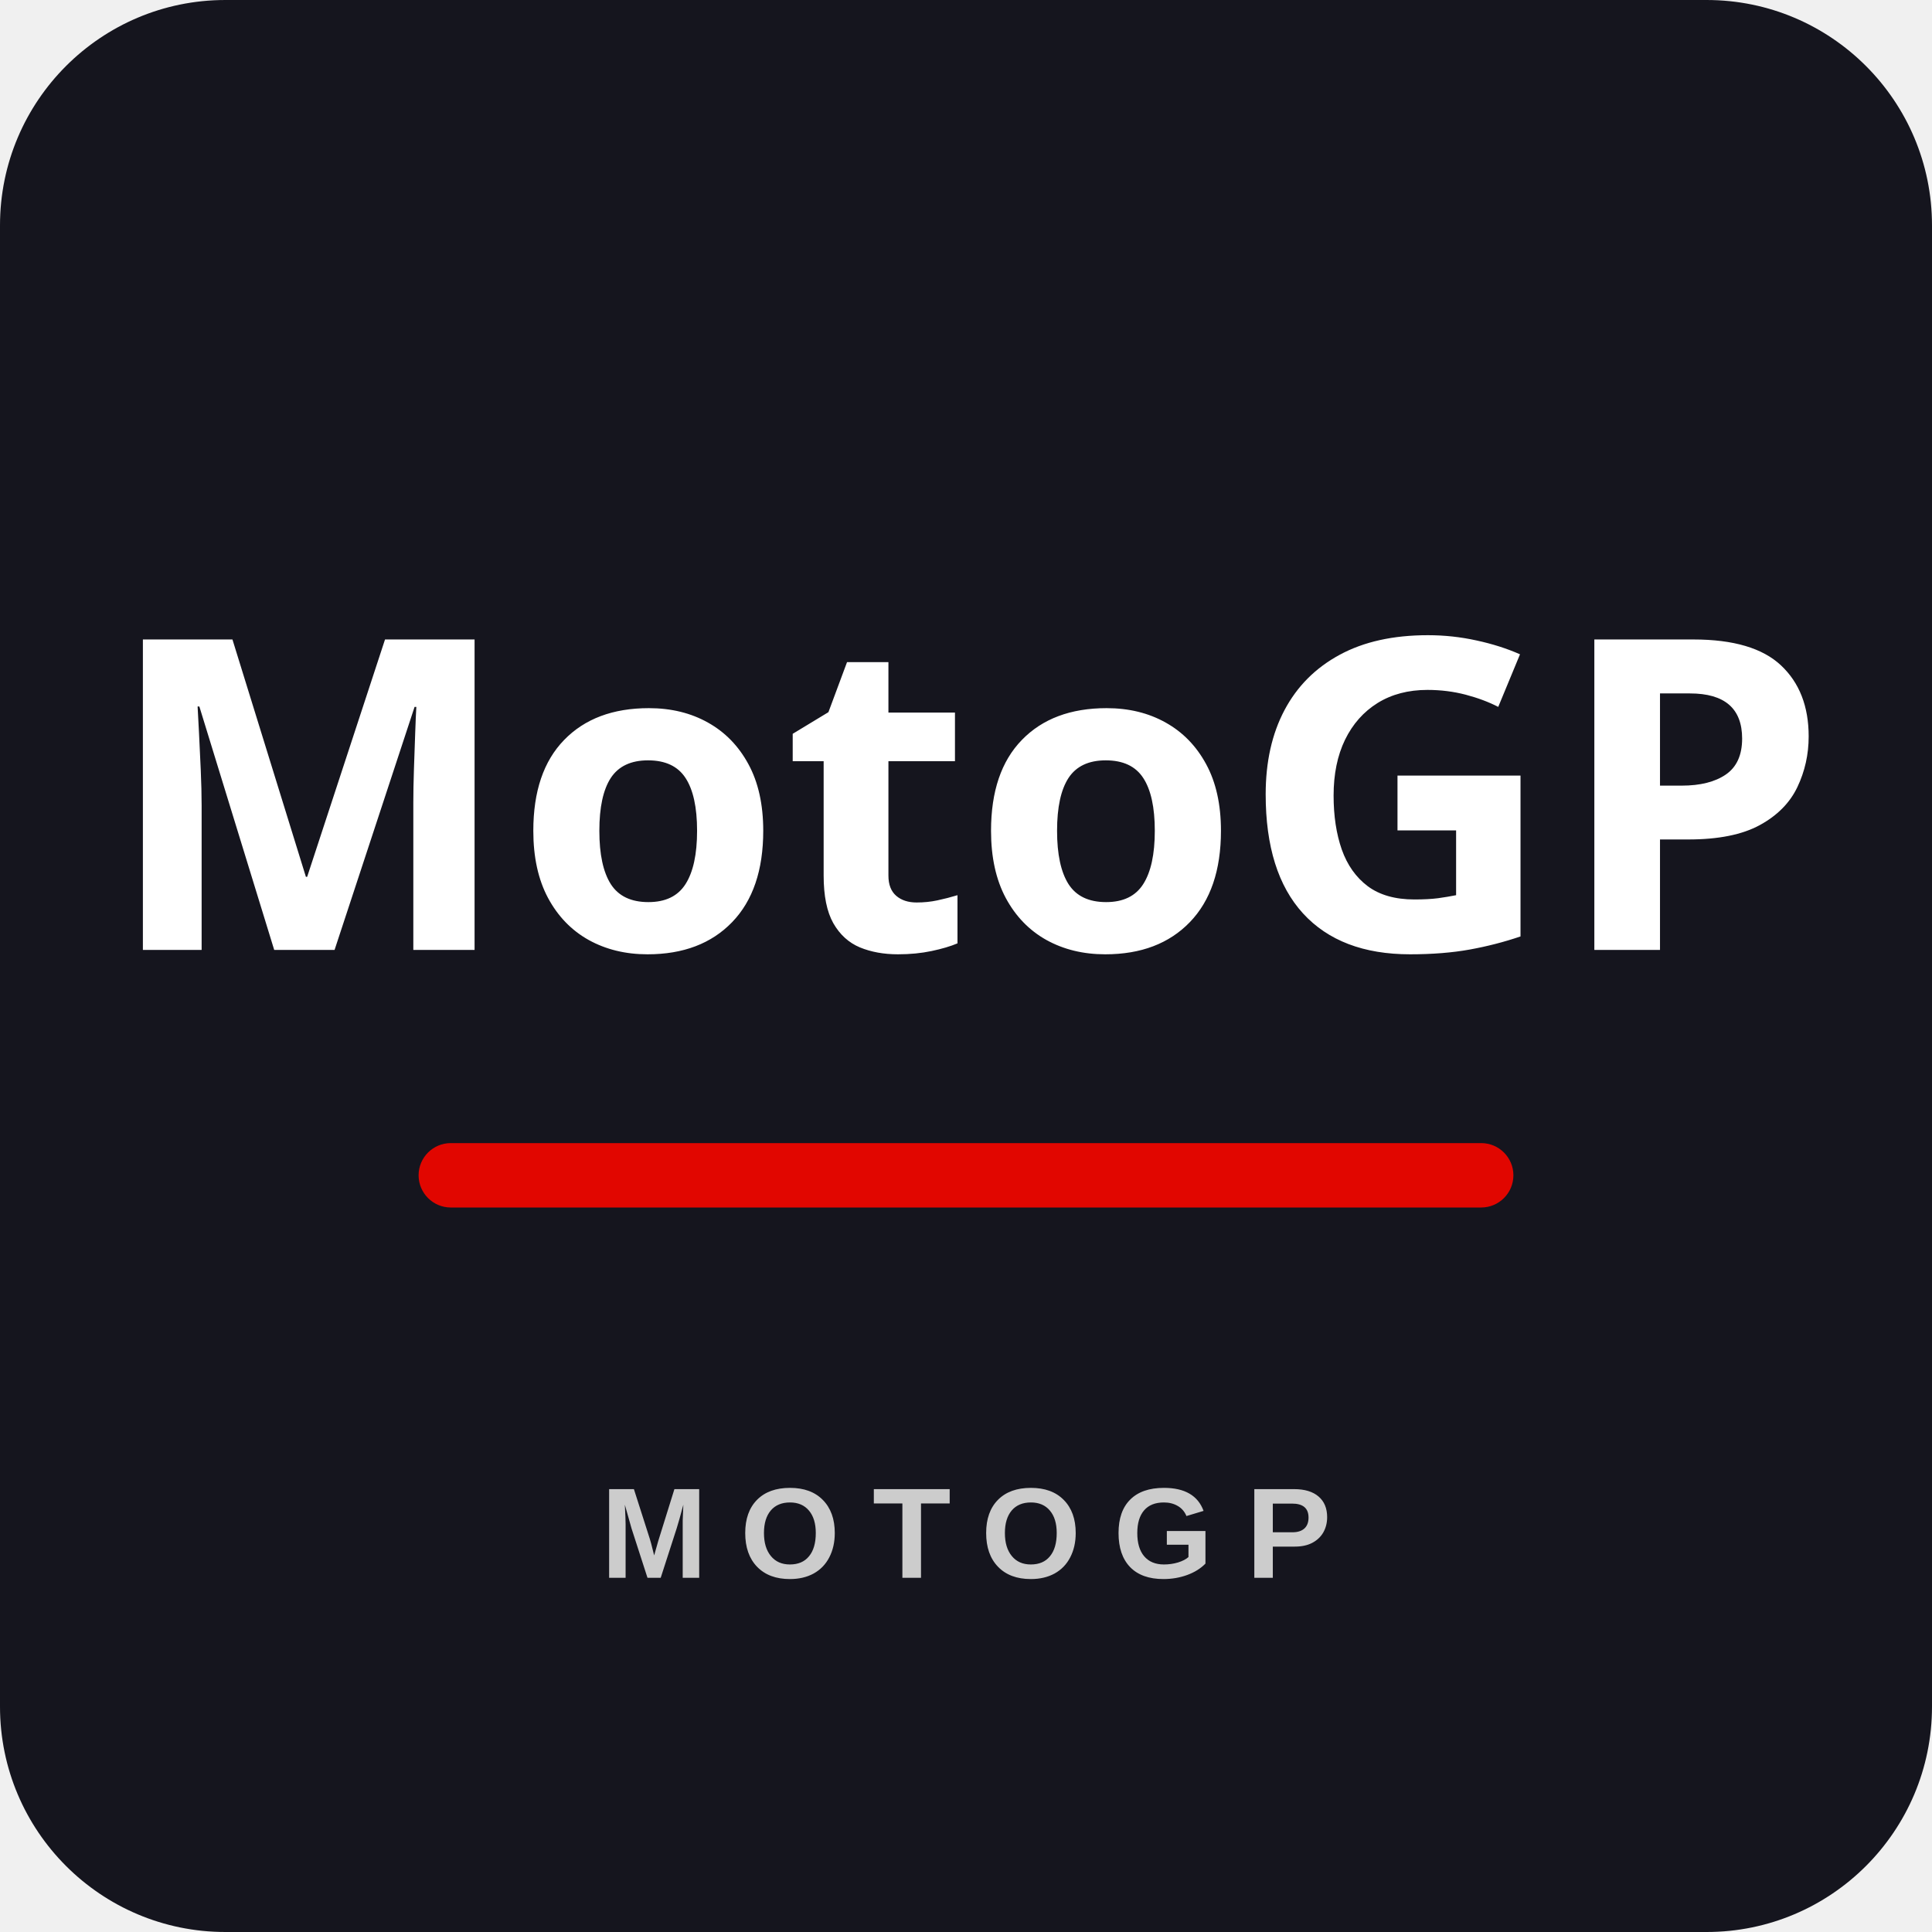
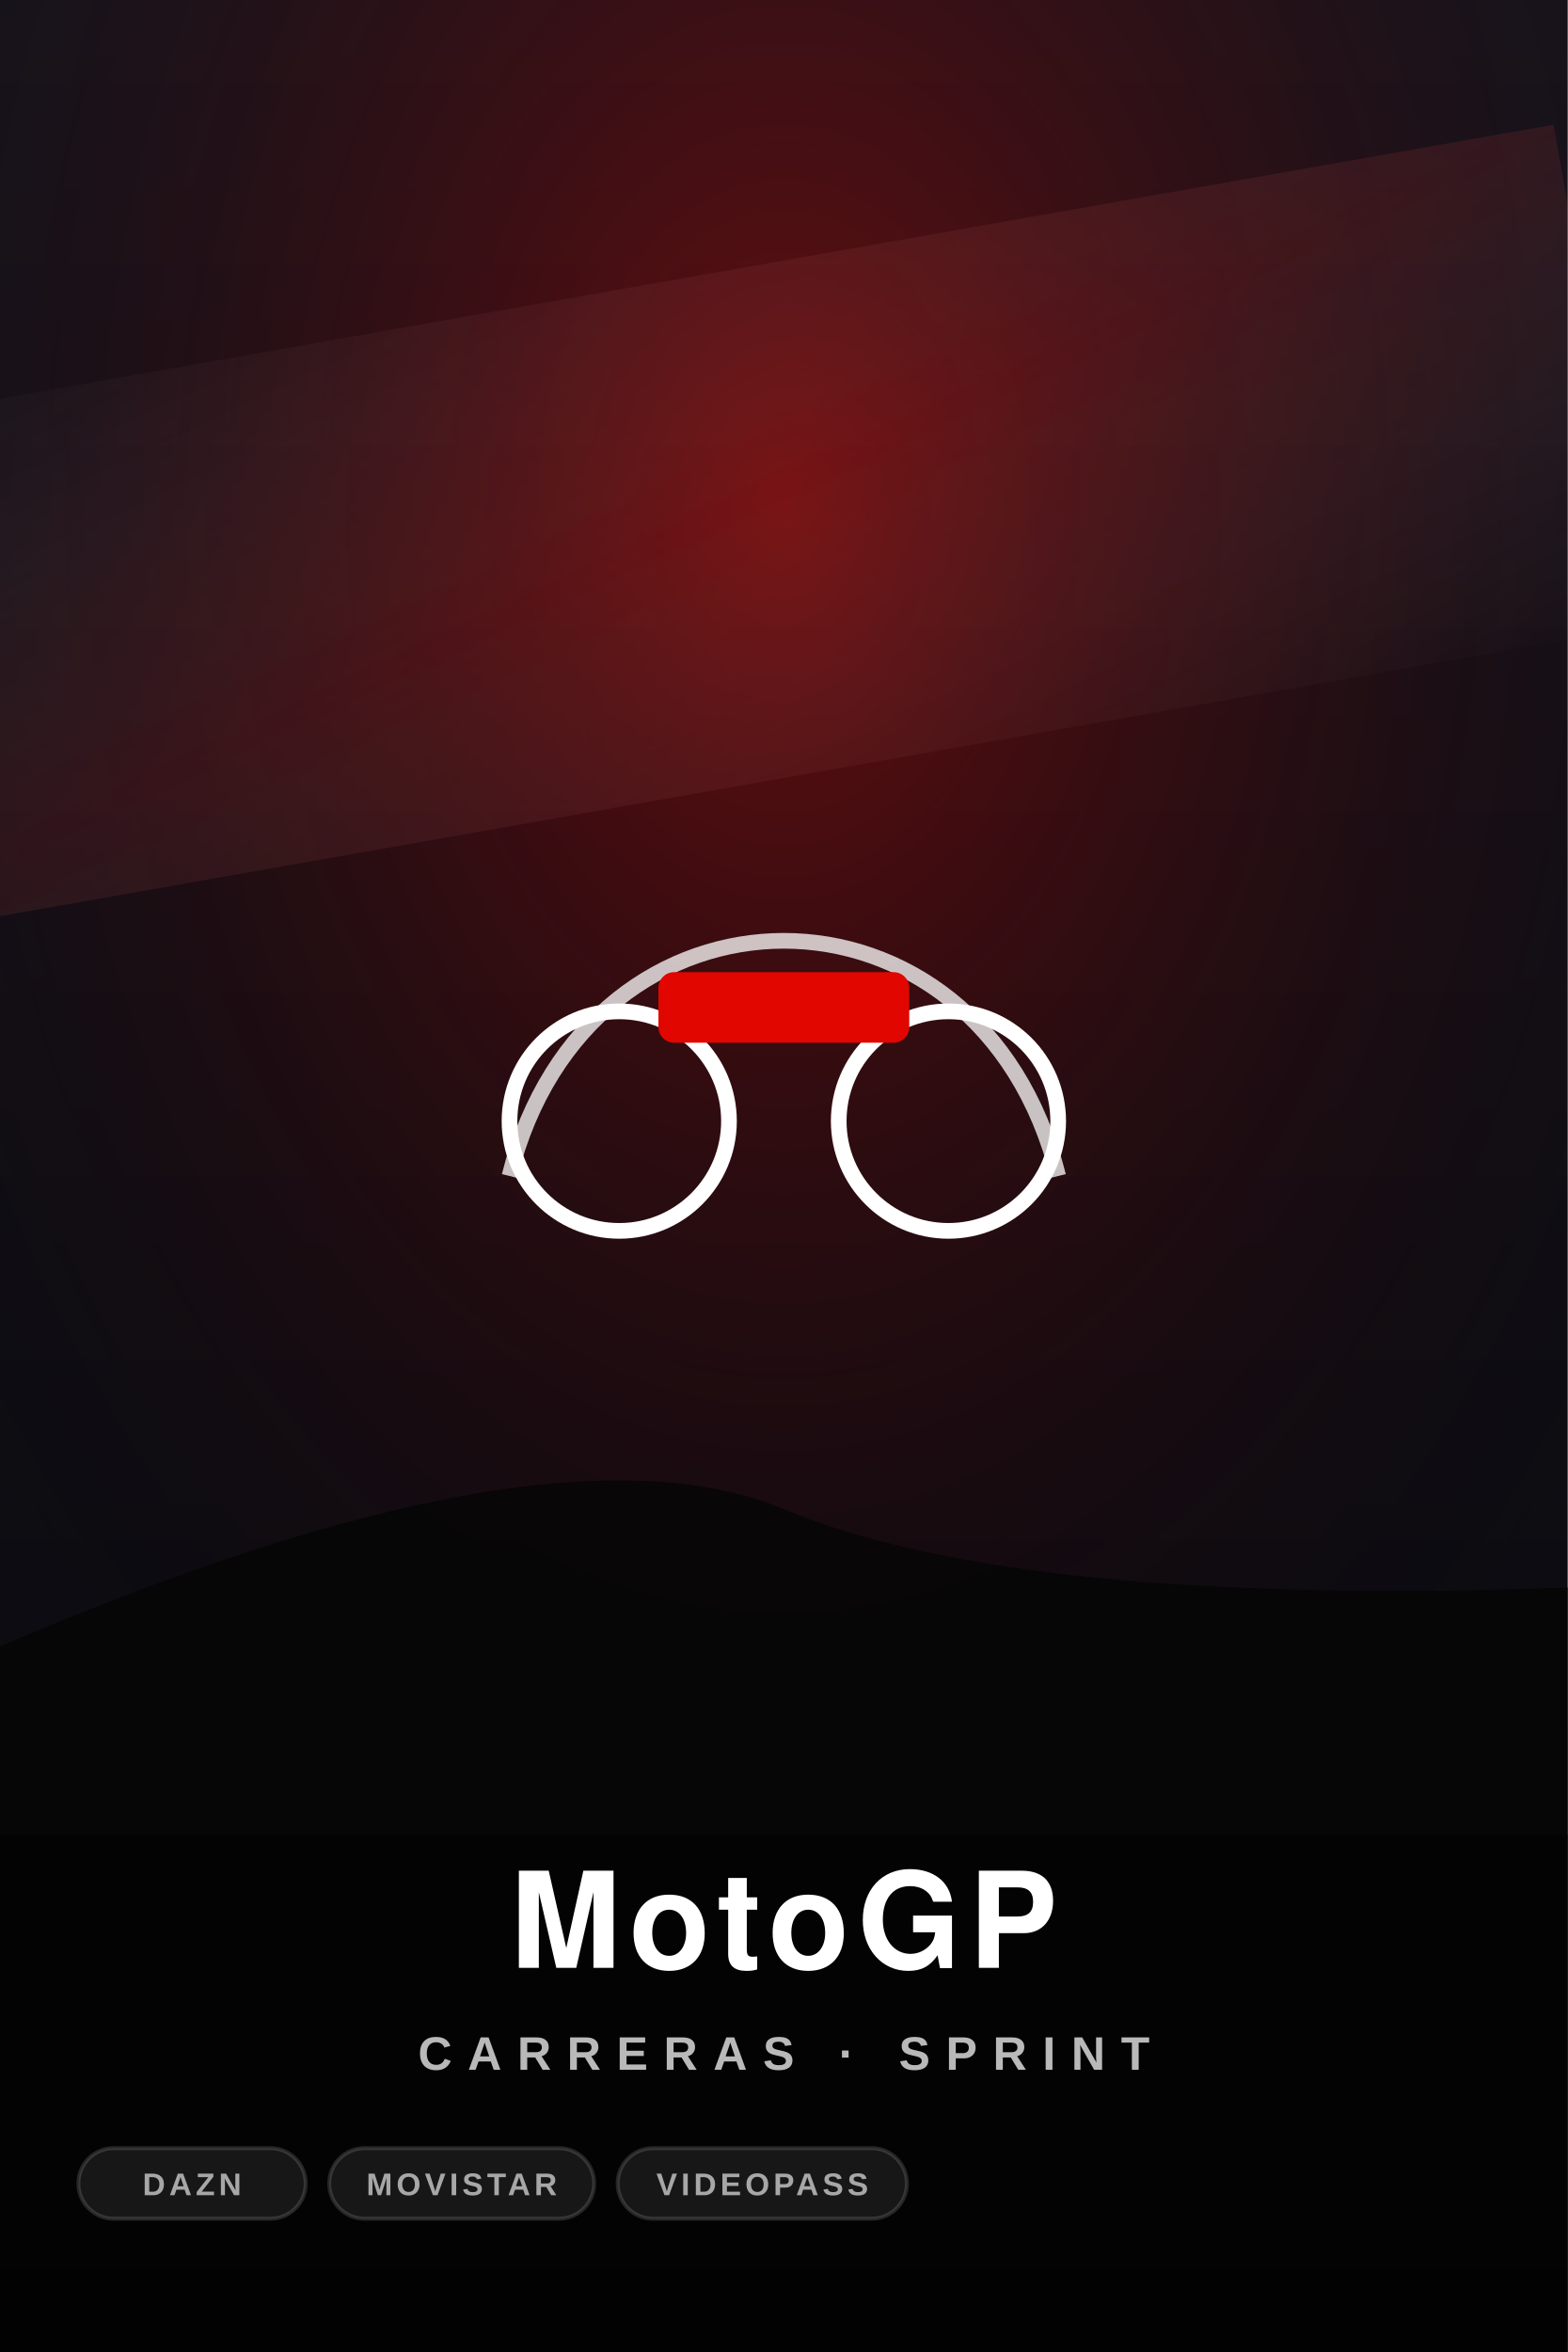
- <svg xmlns="http://www.w3.org/2000/svg" viewBox="0 0 240 240" role="img" aria-label="MotoGP">
-   <rect width="240" height="240" rx="28" fill="#15151e" />
-   <text x="120" y="118" text-anchor="middle" fill="#ffffff" font-family="Arial Black, sans-serif" font-size="54" font-weight="900">MotoGP</text>
-   <rect x="52" y="142" width="136" height="8" rx="4" fill="#e10600" />
-   <text x="120" y="196" text-anchor="middle" fill="#cccccc" font-family="Arial, sans-serif" font-size="16" font-weight="700" letter-spacing="4">MOTOGP</text>
+ <svg xmlns="http://www.w3.org/2000/svg" viewBox="0 0 400 600" role="img" aria-label="MotoGP">
+   <defs>
+     <linearGradient id="sky" x1="0%" y1="0%" x2="0%" y2="100%">
+       <stop offset="0%" stop-color="#15151e" />
+       <stop offset="100%" stop-color="#08080c" />
+     </linearGradient>
+     <radialGradient id="glow" cx="50%" cy="22%" r="68%">
+       <stop offset="0%" stop-color="#e10600" stop-opacity="0.42" />
+       <stop offset="100%" stop-color="#000" stop-opacity="0" />
+     </radialGradient>
+     <linearGradient id="beam" x1="0%" y1="0%" x2="100%" y2="100%">
+       <stop offset="0%" stop-color="#fff" stop-opacity="0" />
+       <stop offset="50%" stop-color="#ef4444" stop-opacity="0.12" />
+       <stop offset="100%" stop-color="#fff" stop-opacity="0" />
+     </linearGradient>
+     <filter id="blur">
+       <feGaussianBlur stdDeviation="16" />
+     </filter>
+   </defs>
+   <rect width="400" height="600" fill="url(#sky)" />
+   <rect width="400" height="600" fill="url(#glow)" />
+   <rect x="-40" y="70" width="480" height="130" fill="url(#beam)" transform="rotate(-10 200 300)" />
+   <path d="M130 300 C150 220 250 220 270 300" fill="none" stroke="#fff" stroke-width="4" opacity="0.75" />
+   <circle cx="158" cy="286" r="28" fill="none" stroke="#fff" stroke-width="4" />
+   <circle cx="242" cy="286" r="28" fill="none" stroke="#fff" stroke-width="4" />
+   <rect x="168" y="248" width="64" height="18" rx="4" fill="#e10600" />
+   <path d="M0 420 Q140 360 200 385 T400 405 V600 H0 Z" fill="#050505" opacity="0.82" />
+   <rect x="0" y="468" width="400" height="132" fill="rgba(0,0,0,0.55)" />
+   <text x="200" y="502" text-anchor="middle" fill="#ffffff" font-family="Arial Black, Helvetica, sans-serif" font-size="34" font-weight="900" letter-spacing="2">MotoGP</text>
+   <text x="200" y="528" text-anchor="middle" fill="rgba(255,255,255,0.72)" font-family="Arial Narrow, Arial, sans-serif" font-size="12" font-weight="700" letter-spacing="4">CARRERAS · SPRINT</text>
+   <rect x="20" y="548" width="58" height="18" rx="9" fill="rgba(255,255,255,0.08)" stroke="rgba(255,255,255,0.14)" />
+   <text x="49" y="560" text-anchor="middle" fill="rgba(255,255,255,0.62)" font-family="Arial Narrow, Arial, sans-serif" font-size="8" font-weight="700" letter-spacing="1">DAZN</text>
+   <rect x="84" y="548" width="67.6" height="18" rx="9" fill="rgba(255,255,255,0.08)" stroke="rgba(255,255,255,0.14)" />
+   <text x="117.8" y="560" text-anchor="middle" fill="rgba(255,255,255,0.62)" font-family="Arial Narrow, Arial, sans-serif" font-size="8" font-weight="700" letter-spacing="1">MOVISTAR</text>
+   <rect x="157.6" y="548" width="73.8" height="18" rx="9" fill="rgba(255,255,255,0.08)" stroke="rgba(255,255,255,0.14)" />
+   <text x="194.5" y="560" text-anchor="middle" fill="rgba(255,255,255,0.62)" font-family="Arial Narrow, Arial, sans-serif" font-size="8" font-weight="700" letter-spacing="1">VIDEOPASS</text>
</svg>
